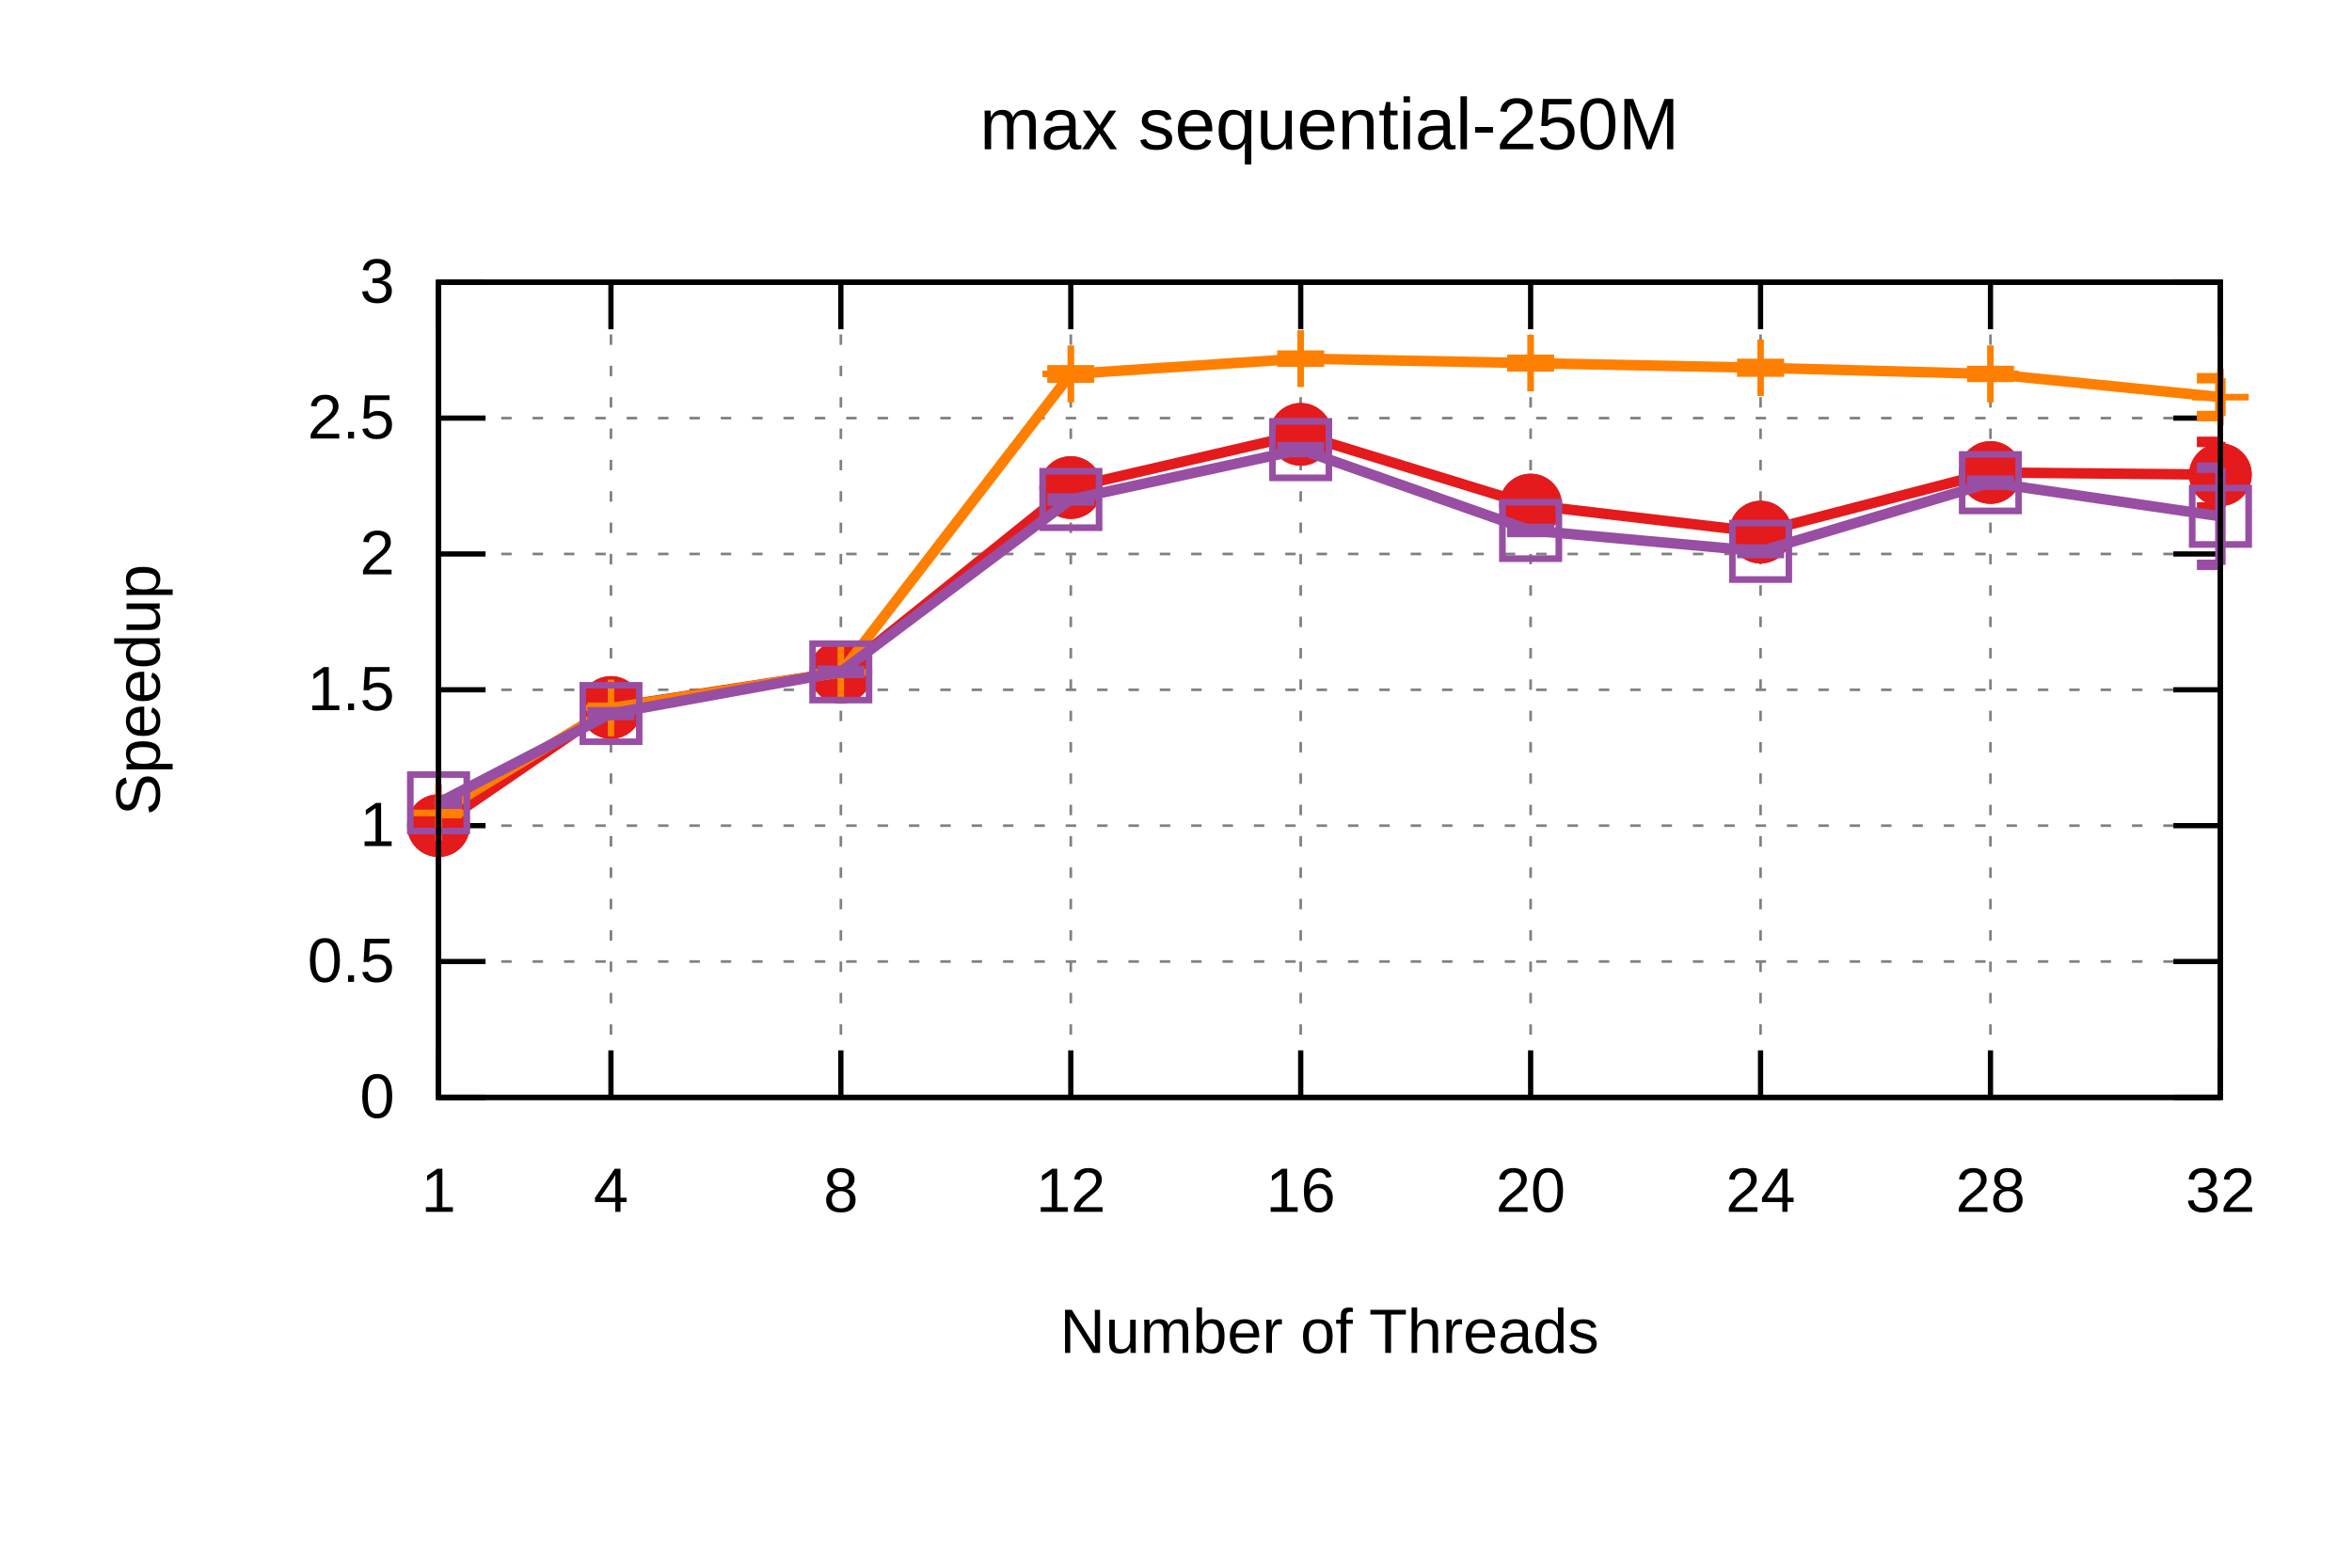
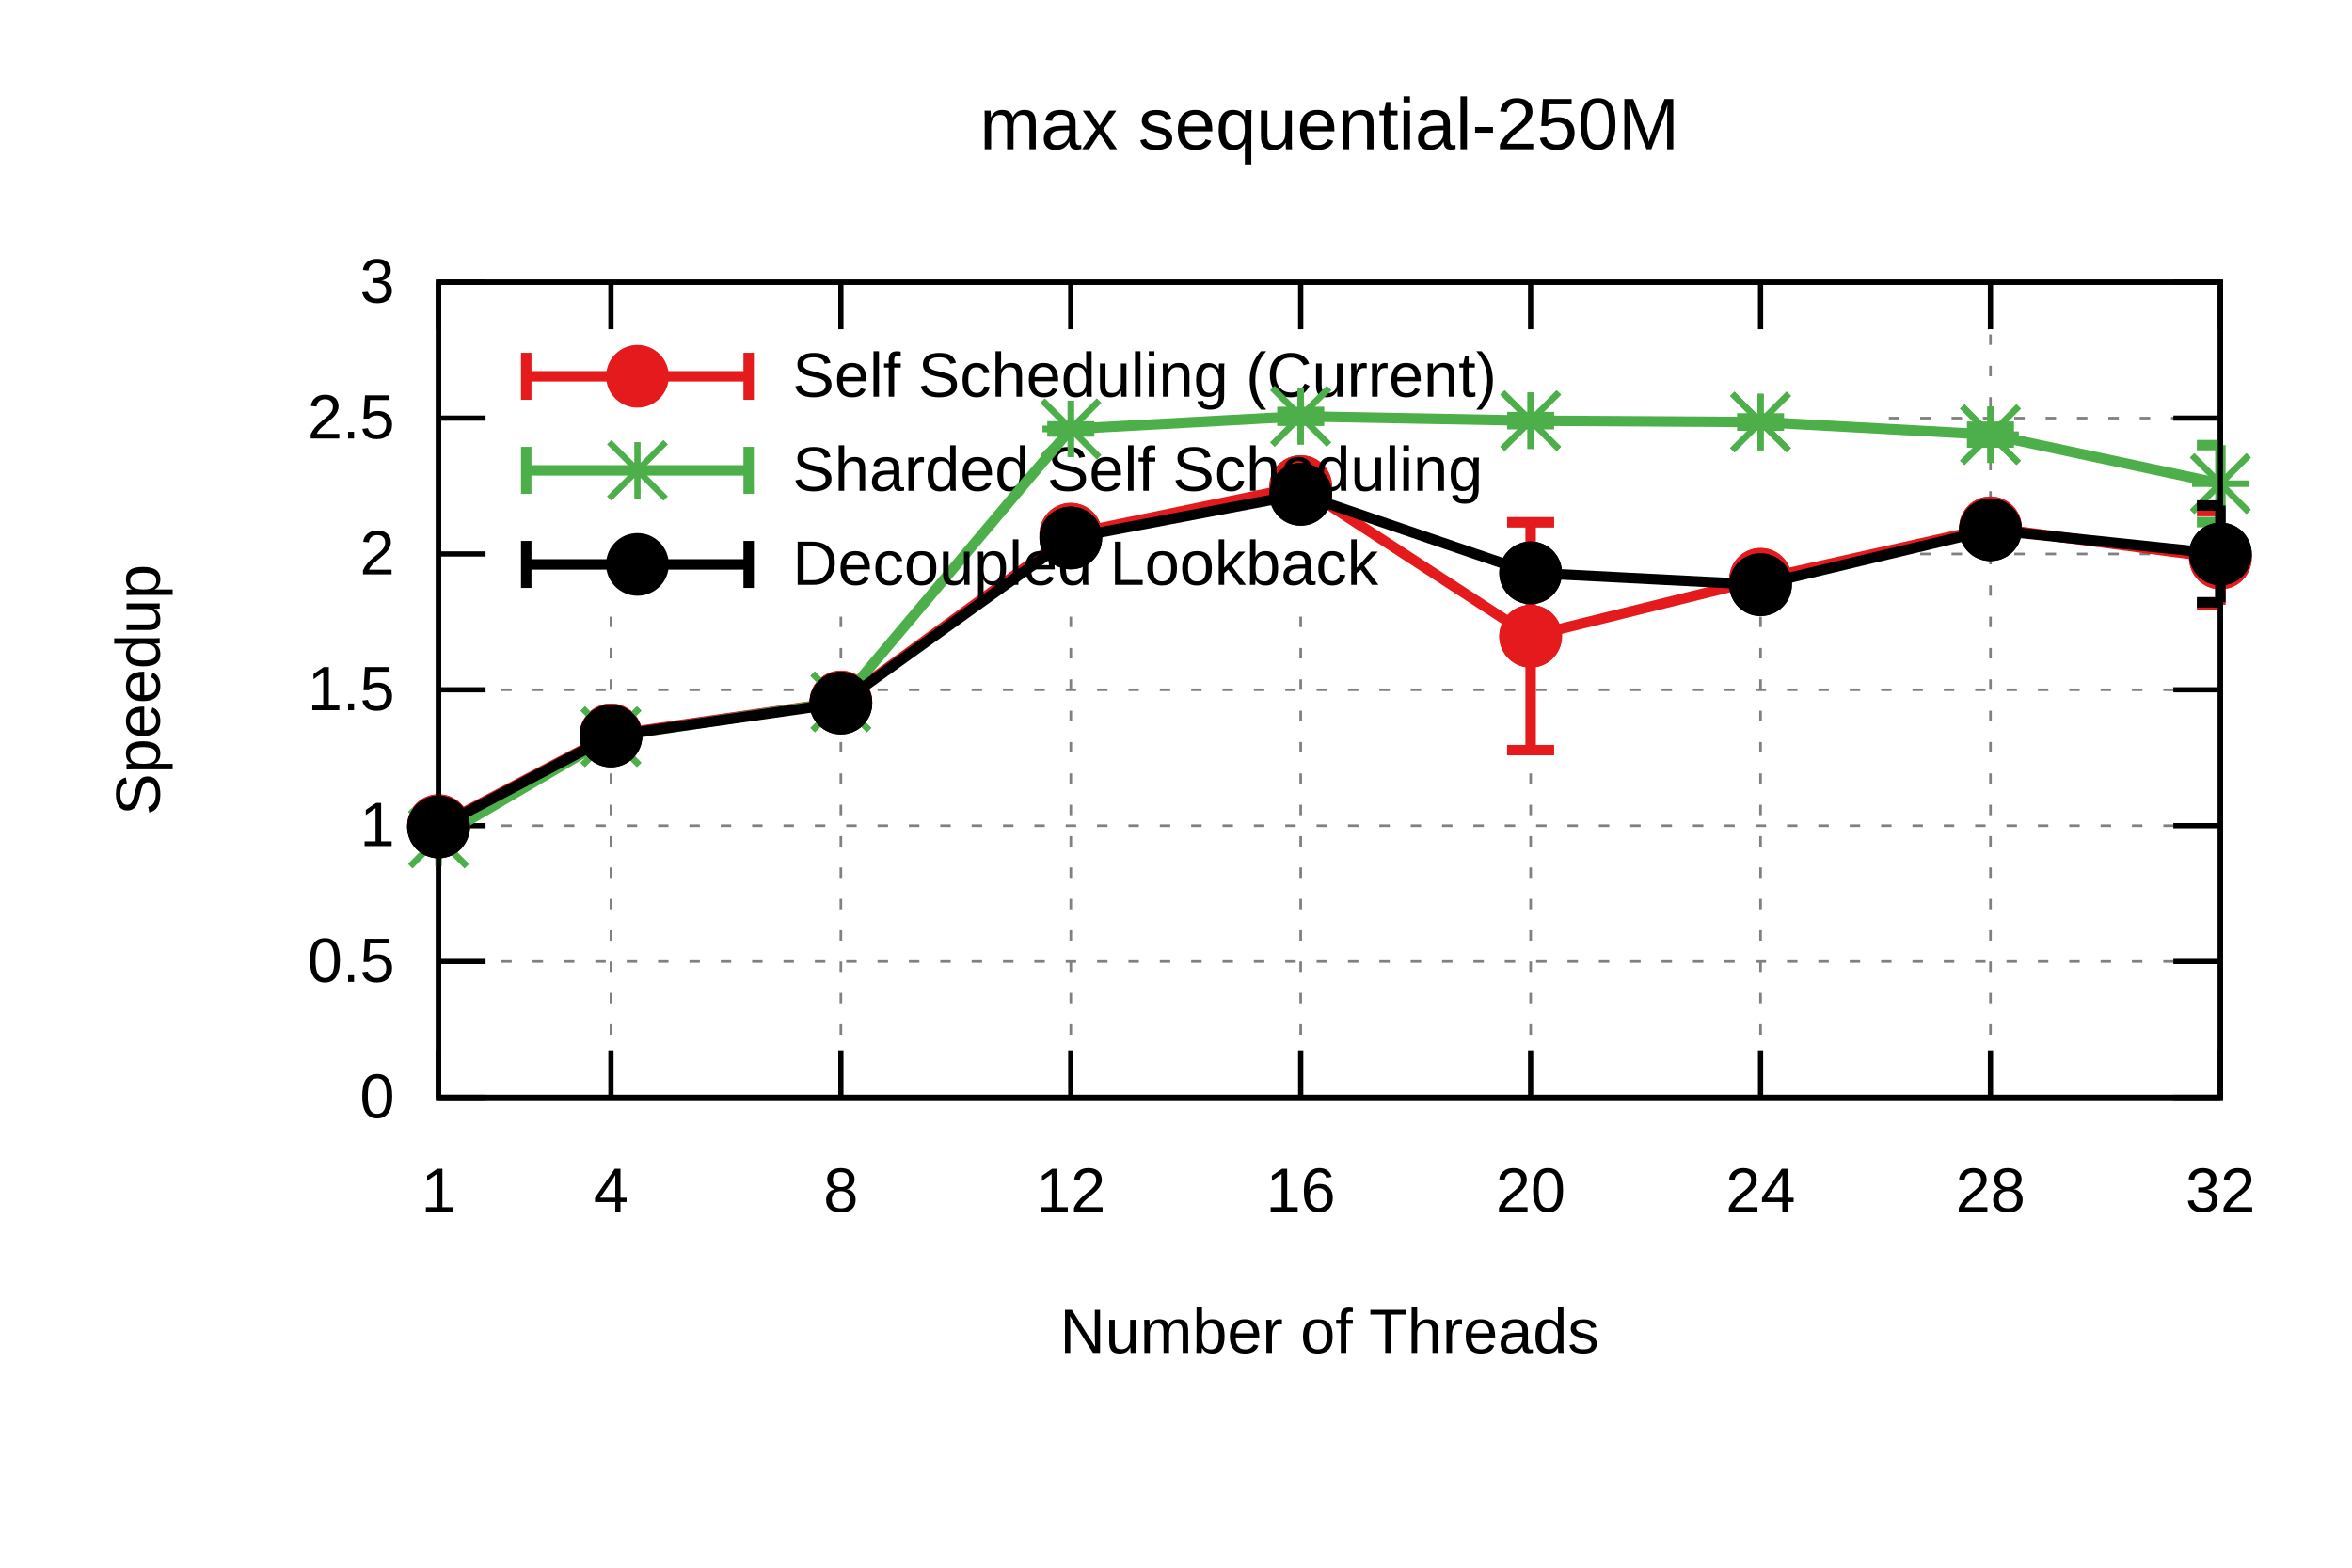
<svg xmlns="http://www.w3.org/2000/svg" xmlns:xlink="http://www.w3.org/1999/xlink" width="450" height="300" viewBox="0 0 450 300">
  <g id="gnuplot_canvas">
    <rect x="0" y="0" width="450" height="300" fill="none" />
    <defs>
      <circle id="gpDot" r="0.5" stroke-width="0.5" stroke="currentColor" />
      <path id="gpPt0" stroke-width="0.222" stroke="currentColor" d="M-1,0 h2 M0,-1 v2" />
      <path id="gpPt1" stroke-width="0.222" stroke="currentColor" d="M-1,-1 L1,1 M1,-1 L-1,1" />
      <path id="gpPt2" stroke-width="0.222" stroke="currentColor" d="M-1,0 L1,0 M0,-1 L0,1 M-1,-1 L1,1 M-1,1 L1,-1" />
      <rect id="gpPt3" stroke-width="0.222" stroke="currentColor" x="-1" y="-1" width="2" height="2" />
      <rect id="gpPt4" stroke-width="0.222" stroke="currentColor" fill="currentColor" x="-1" y="-1" width="2" height="2" />
      <circle id="gpPt5" stroke-width="0.222" stroke="currentColor" cx="0" cy="0" r="1" />
      <use xlink:href="#gpPt5" id="gpPt6" fill="currentColor" stroke="none" />
      <path id="gpPt7" stroke-width="0.222" stroke="currentColor" d="M0,-1.33 L-1.33,0.67 L1.33,0.67 z" />
      <use xlink:href="#gpPt7" id="gpPt8" fill="currentColor" stroke="none" />
      <use xlink:href="#gpPt7" id="gpPt9" stroke="currentColor" transform="rotate(180)" />
      <use xlink:href="#gpPt9" id="gpPt10" fill="currentColor" stroke="none" />
      <use xlink:href="#gpPt3" id="gpPt11" stroke="currentColor" transform="rotate(45)" />
      <use xlink:href="#gpPt11" id="gpPt12" fill="currentColor" stroke="none" />
      <path id="gpPt13" stroke-width="0.222" stroke="currentColor" d="M0,1.330 L1.265,0.411 L0.782,-1.067 L-0.782,-1.076 L-1.265,0.411 z" />
      <use xlink:href="#gpPt13" id="gpPt14" fill="currentColor" stroke="none" />
      <filter id="textbox" filterUnits="objectBoundingBox" x="0" y="0" height="1" width="1">
        <feFlood flood-color="white" flood-opacity="1" result="bgnd" />
        <feComposite in="SourceGraphic" in2="bgnd" operator="atop" />
      </filter>
      <filter id="greybox" filterUnits="objectBoundingBox" x="0" y="0" height="1" width="1">
        <feFlood flood-color="lightgrey" flood-opacity="1" result="grey" />
        <feComposite in="SourceGraphic" in2="grey" operator="atop" />
      </filter>
    </defs>
    <g fill="none" color="white" stroke="currentColor" stroke-width="1.00" stroke-linecap="butt" stroke-linejoin="miter">
</g>
    <g fill="none" color="black" stroke="currentColor" stroke-width="1.00" stroke-linecap="butt" stroke-linejoin="miter">
</g>
    <g fill="none" color="black" stroke="black" stroke-width="0.50" stroke-linecap="butt" stroke-linejoin="miter">
</g>
    <g fill="none" color="gray" stroke="currentColor" stroke-width="0.50" stroke-linecap="butt" stroke-linejoin="miter">
      <path stroke="gray" stroke-dasharray="2,4" class="gridline" d="M83.90,210.00 L424.82,210.00  " />
    </g>
    <g fill="none" color="gray" stroke="gray" stroke-width="1.00" stroke-linecap="butt" stroke-linejoin="miter">
</g>
    <g fill="none" color="black" stroke="currentColor" stroke-width="1.00" stroke-linecap="butt" stroke-linejoin="miter">
      <path stroke="black" d="M83.90,210.00 L92.90,210.00 M424.82,210.00 L415.82,210.00  " />
      <g transform="translate(75.51,213.90)" stroke="none" fill="black" font-family="Arial" font-size="12.00" text-anchor="end">
        <text>
          <tspan font-family="Arial"> 0</tspan>
        </text>
      </g>
    </g>
    <g fill="none" color="black" stroke="currentColor" stroke-width="1.00" stroke-linecap="butt" stroke-linejoin="miter">
</g>
    <g fill="none" color="black" stroke="black" stroke-width="0.50" stroke-linecap="butt" stroke-linejoin="miter">
</g>
    <g fill="none" color="gray" stroke="currentColor" stroke-width="0.50" stroke-linecap="butt" stroke-linejoin="miter">
      <path stroke="gray" stroke-dasharray="2,4" class="gridline" d="M83.90,184.00 L424.82,184.00  " />
    </g>
    <g fill="none" color="gray" stroke="gray" stroke-width="1.00" stroke-linecap="butt" stroke-linejoin="miter">
</g>
    <g fill="none" color="black" stroke="currentColor" stroke-width="1.00" stroke-linecap="butt" stroke-linejoin="miter">
      <path stroke="black" d="M83.90,184.00 L92.90,184.00 M424.82,184.00 L415.82,184.00  " />
      <g transform="translate(75.51,187.90)" stroke="none" fill="black" font-family="Arial" font-size="12.00" text-anchor="end">
        <text>
          <tspan font-family="Arial"> 0.5</tspan>
        </text>
      </g>
    </g>
    <g fill="none" color="black" stroke="currentColor" stroke-width="1.00" stroke-linecap="butt" stroke-linejoin="miter">
</g>
    <g fill="none" color="black" stroke="black" stroke-width="0.50" stroke-linecap="butt" stroke-linejoin="miter">
</g>
    <g fill="none" color="gray" stroke="currentColor" stroke-width="0.50" stroke-linecap="butt" stroke-linejoin="miter">
      <path stroke="gray" stroke-dasharray="2,4" class="gridline" d="M83.90,158.00 L424.82,158.00  " />
    </g>
    <g fill="none" color="gray" stroke="gray" stroke-width="1.00" stroke-linecap="butt" stroke-linejoin="miter">
</g>
    <g fill="none" color="black" stroke="currentColor" stroke-width="1.00" stroke-linecap="butt" stroke-linejoin="miter">
      <path stroke="black" d="M83.90,158.00 L92.90,158.00 M424.82,158.00 L415.82,158.00  " />
      <g transform="translate(75.51,161.90)" stroke="none" fill="black" font-family="Arial" font-size="12.00" text-anchor="end">
        <text>
          <tspan font-family="Arial"> 1</tspan>
        </text>
      </g>
    </g>
    <g fill="none" color="black" stroke="currentColor" stroke-width="1.00" stroke-linecap="butt" stroke-linejoin="miter">
</g>
    <g fill="none" color="black" stroke="black" stroke-width="0.50" stroke-linecap="butt" stroke-linejoin="miter">
</g>
    <g fill="none" color="gray" stroke="currentColor" stroke-width="0.50" stroke-linecap="butt" stroke-linejoin="miter">
      <path stroke="gray" stroke-dasharray="2,4" class="gridline" d="M83.90,132.00 L424.82,132.00  " />
    </g>
    <g fill="none" color="gray" stroke="gray" stroke-width="1.00" stroke-linecap="butt" stroke-linejoin="miter">
</g>
    <g fill="none" color="black" stroke="currentColor" stroke-width="1.00" stroke-linecap="butt" stroke-linejoin="miter">
      <path stroke="black" d="M83.90,132.00 L92.90,132.00 M424.82,132.00 L415.82,132.00  " />
      <g transform="translate(75.51,135.90)" stroke="none" fill="black" font-family="Arial" font-size="12.00" text-anchor="end">
        <text>
          <tspan font-family="Arial"> 1.5</tspan>
        </text>
      </g>
    </g>
    <g fill="none" color="black" stroke="currentColor" stroke-width="1.00" stroke-linecap="butt" stroke-linejoin="miter">
</g>
    <g fill="none" color="black" stroke="black" stroke-width="0.50" stroke-linecap="butt" stroke-linejoin="miter">
</g>
    <g fill="none" color="gray" stroke="currentColor" stroke-width="0.50" stroke-linecap="butt" stroke-linejoin="miter">
-       <path stroke="gray" stroke-dasharray="2,4" class="gridline" d="M83.90,106.01 L424.82,106.01  " />
+       <path stroke="gray" stroke-dasharray="2,4" class="gridline" d="M83.90,106.01 L92.29,106.01 M361.38,106.01 L424.82,106.01  " />
    </g>
    <g fill="none" color="gray" stroke="gray" stroke-width="1.00" stroke-linecap="butt" stroke-linejoin="miter">
</g>
    <g fill="none" color="black" stroke="currentColor" stroke-width="1.00" stroke-linecap="butt" stroke-linejoin="miter">
      <path stroke="black" d="M83.90,106.01 L92.90,106.01 M424.82,106.01 L415.82,106.01  " />
      <g transform="translate(75.51,109.91)" stroke="none" fill="black" font-family="Arial" font-size="12.00" text-anchor="end">
        <text>
          <tspan font-family="Arial"> 2</tspan>
        </text>
      </g>
    </g>
    <g fill="none" color="black" stroke="currentColor" stroke-width="1.00" stroke-linecap="butt" stroke-linejoin="miter">
</g>
    <g fill="none" color="black" stroke="black" stroke-width="0.50" stroke-linecap="butt" stroke-linejoin="miter">
</g>
    <g fill="none" color="gray" stroke="currentColor" stroke-width="0.50" stroke-linecap="butt" stroke-linejoin="miter">
-       <path stroke="gray" stroke-dasharray="2,4" class="gridline" d="M83.90,80.01 L424.82,80.01  " />
+       <path stroke="gray" stroke-dasharray="2,4" class="gridline" d="M83.90,80.01 L92.29,80.01 M361.38,80.01 L424.82,80.01  " />
    </g>
    <g fill="none" color="gray" stroke="gray" stroke-width="1.00" stroke-linecap="butt" stroke-linejoin="miter">
</g>
    <g fill="none" color="black" stroke="currentColor" stroke-width="1.00" stroke-linecap="butt" stroke-linejoin="miter">
      <path stroke="black" d="M83.90,80.01 L92.90,80.01 M424.82,80.01 L415.82,80.01  " />
      <g transform="translate(75.51,83.91)" stroke="none" fill="black" font-family="Arial" font-size="12.00" text-anchor="end">
        <text>
          <tspan font-family="Arial"> 2.5</tspan>
        </text>
      </g>
    </g>
    <g fill="none" color="black" stroke="currentColor" stroke-width="1.00" stroke-linecap="butt" stroke-linejoin="miter">
</g>
    <g fill="none" color="black" stroke="black" stroke-width="0.50" stroke-linecap="butt" stroke-linejoin="miter">
</g>
    <g fill="none" color="gray" stroke="currentColor" stroke-width="0.50" stroke-linecap="butt" stroke-linejoin="miter">
      <path stroke="gray" stroke-dasharray="2,4" class="gridline" d="M83.90,54.01 L424.82,54.01  " />
    </g>
    <g fill="none" color="gray" stroke="gray" stroke-width="1.00" stroke-linecap="butt" stroke-linejoin="miter">
</g>
    <g fill="none" color="black" stroke="currentColor" stroke-width="1.00" stroke-linecap="butt" stroke-linejoin="miter">
      <path stroke="black" d="M83.90,54.01 L92.90,54.01 M424.82,54.01 L415.82,54.01  " />
      <g transform="translate(75.51,57.91)" stroke="none" fill="black" font-family="Arial" font-size="12.00" text-anchor="end">
        <text>
          <tspan font-family="Arial"> 3</tspan>
        </text>
      </g>
    </g>
    <g fill="none" color="black" stroke="currentColor" stroke-width="1.00" stroke-linecap="butt" stroke-linejoin="miter">
</g>
    <g fill="none" color="black" stroke="black" stroke-width="0.50" stroke-linecap="butt" stroke-linejoin="miter">
</g>
    <g fill="none" color="gray" stroke="currentColor" stroke-width="0.50" stroke-linecap="butt" stroke-linejoin="miter">
      <path stroke="gray" stroke-dasharray="2,4" class="gridline" d="M83.90,210.00 L83.90,54.01  " />
    </g>
    <g fill="none" color="gray" stroke="gray" stroke-width="1.00" stroke-linecap="butt" stroke-linejoin="miter">
</g>
    <g fill="none" color="black" stroke="currentColor" stroke-width="1.00" stroke-linecap="butt" stroke-linejoin="miter">
      <path stroke="black" d="M83.90,210.00 L83.90,201.00 M83.90,54.01 L83.90,63.01  " />
      <g transform="translate(83.90,231.90)" stroke="none" fill="black" font-family="Arial" font-size="12.00" text-anchor="middle">
        <text>
          <tspan font-family="Arial"> 1</tspan>
        </text>
      </g>
    </g>
    <g fill="none" color="black" stroke="currentColor" stroke-width="1.00" stroke-linecap="butt" stroke-linejoin="miter">
</g>
    <g fill="none" color="black" stroke="black" stroke-width="0.50" stroke-linecap="butt" stroke-linejoin="miter">
</g>
    <g fill="none" color="gray" stroke="currentColor" stroke-width="0.50" stroke-linecap="butt" stroke-linejoin="miter">
-       <path stroke="gray" stroke-dasharray="2,4" class="gridline" d="M116.89,210.00 L116.89,54.01  " />
+       <path stroke="gray" stroke-dasharray="2,4" class="gridline" d="M116.89,210.00 L116.89,117.01 M116.89,63.01 L116.89,54.01  " />
    </g>
    <g fill="none" color="gray" stroke="gray" stroke-width="1.00" stroke-linecap="butt" stroke-linejoin="miter">
</g>
    <g fill="none" color="black" stroke="currentColor" stroke-width="1.00" stroke-linecap="butt" stroke-linejoin="miter">
      <path stroke="black" d="M116.89,210.00 L116.89,201.00 M116.89,54.01 L116.89,63.01  " />
      <g transform="translate(116.89,231.90)" stroke="none" fill="black" font-family="Arial" font-size="12.00" text-anchor="middle">
        <text>
          <tspan font-family="Arial"> 4</tspan>
        </text>
      </g>
    </g>
    <g fill="none" color="black" stroke="currentColor" stroke-width="1.00" stroke-linecap="butt" stroke-linejoin="miter">
</g>
    <g fill="none" color="black" stroke="black" stroke-width="0.50" stroke-linecap="butt" stroke-linejoin="miter">
</g>
    <g fill="none" color="gray" stroke="currentColor" stroke-width="0.50" stroke-linecap="butt" stroke-linejoin="miter">
-       <path stroke="gray" stroke-dasharray="2,4" class="gridline" d="M160.88,210.00 L160.88,54.01  " />
+       <path stroke="gray" stroke-dasharray="2,4" class="gridline" d="M160.88,210.00 L160.88,117.01 M160.88,63.01 L160.88,54.01  " />
    </g>
    <g fill="none" color="gray" stroke="gray" stroke-width="1.00" stroke-linecap="butt" stroke-linejoin="miter">
</g>
    <g fill="none" color="black" stroke="currentColor" stroke-width="1.00" stroke-linecap="butt" stroke-linejoin="miter">
      <path stroke="black" d="M160.88,210.00 L160.88,201.00 M160.88,54.01 L160.88,63.01  " />
      <g transform="translate(160.88,231.90)" stroke="none" fill="black" font-family="Arial" font-size="12.00" text-anchor="middle">
        <text>
          <tspan font-family="Arial"> 8</tspan>
        </text>
      </g>
    </g>
    <g fill="none" color="black" stroke="currentColor" stroke-width="1.00" stroke-linecap="butt" stroke-linejoin="miter">
</g>
    <g fill="none" color="black" stroke="black" stroke-width="0.50" stroke-linecap="butt" stroke-linejoin="miter">
</g>
    <g fill="none" color="gray" stroke="currentColor" stroke-width="0.50" stroke-linecap="butt" stroke-linejoin="miter">
-       <path stroke="gray" stroke-dasharray="2,4" class="gridline" d="M204.87,210.00 L204.87,54.01  " />
+       <path stroke="gray" stroke-dasharray="2,4" class="gridline" d="M204.87,210.00 L204.87,117.01 M204.87,63.01 L204.87,54.01  " />
    </g>
    <g fill="none" color="gray" stroke="gray" stroke-width="1.00" stroke-linecap="butt" stroke-linejoin="miter">
</g>
    <g fill="none" color="black" stroke="currentColor" stroke-width="1.00" stroke-linecap="butt" stroke-linejoin="miter">
      <path stroke="black" d="M204.87,210.00 L204.87,201.00 M204.87,54.01 L204.87,63.01  " />
      <g transform="translate(204.87,231.90)" stroke="none" fill="black" font-family="Arial" font-size="12.00" text-anchor="middle">
        <text>
          <tspan font-family="Arial"> 12</tspan>
        </text>
      </g>
    </g>
    <g fill="none" color="black" stroke="currentColor" stroke-width="1.00" stroke-linecap="butt" stroke-linejoin="miter">
</g>
    <g fill="none" color="black" stroke="black" stroke-width="0.50" stroke-linecap="butt" stroke-linejoin="miter">
</g>
    <g fill="none" color="gray" stroke="currentColor" stroke-width="0.50" stroke-linecap="butt" stroke-linejoin="miter">
-       <path stroke="gray" stroke-dasharray="2,4" class="gridline" d="M248.86,210.00 L248.86,54.01  " />
+       <path stroke="gray" stroke-dasharray="2,4" class="gridline" d="M248.86,210.00 L248.86,117.01 M248.86,63.01 L248.86,54.01  " />
    </g>
    <g fill="none" color="gray" stroke="gray" stroke-width="1.00" stroke-linecap="butt" stroke-linejoin="miter">
</g>
    <g fill="none" color="black" stroke="currentColor" stroke-width="1.00" stroke-linecap="butt" stroke-linejoin="miter">
      <path stroke="black" d="M248.86,210.00 L248.86,201.00 M248.86,54.01 L248.86,63.01  " />
      <g transform="translate(248.86,231.90)" stroke="none" fill="black" font-family="Arial" font-size="12.00" text-anchor="middle">
        <text>
          <tspan font-family="Arial"> 16</tspan>
        </text>
      </g>
    </g>
    <g fill="none" color="black" stroke="currentColor" stroke-width="1.00" stroke-linecap="butt" stroke-linejoin="miter">
</g>
    <g fill="none" color="black" stroke="black" stroke-width="0.50" stroke-linecap="butt" stroke-linejoin="miter">
</g>
    <g fill="none" color="gray" stroke="currentColor" stroke-width="0.50" stroke-linecap="butt" stroke-linejoin="miter">
-       <path stroke="gray" stroke-dasharray="2,4" class="gridline" d="M292.85,210.00 L292.85,54.01  " />
+       <path stroke="gray" stroke-dasharray="2,4" class="gridline" d="M292.85,210.00 L292.85,117.01 M292.85,63.01 L292.85,54.01  " />
    </g>
    <g fill="none" color="gray" stroke="gray" stroke-width="1.00" stroke-linecap="butt" stroke-linejoin="miter">
</g>
    <g fill="none" color="black" stroke="currentColor" stroke-width="1.00" stroke-linecap="butt" stroke-linejoin="miter">
      <path stroke="black" d="M292.85,210.00 L292.85,201.00 M292.85,54.01 L292.85,63.01  " />
      <g transform="translate(292.85,231.90)" stroke="none" fill="black" font-family="Arial" font-size="12.00" text-anchor="middle">
        <text>
          <tspan font-family="Arial"> 20</tspan>
        </text>
      </g>
    </g>
    <g fill="none" color="black" stroke="currentColor" stroke-width="1.00" stroke-linecap="butt" stroke-linejoin="miter">
</g>
    <g fill="none" color="black" stroke="black" stroke-width="0.50" stroke-linecap="butt" stroke-linejoin="miter">
</g>
    <g fill="none" color="gray" stroke="currentColor" stroke-width="0.50" stroke-linecap="butt" stroke-linejoin="miter">
-       <path stroke="gray" stroke-dasharray="2,4" class="gridline" d="M336.84,210.00 L336.84,54.01  " />
+       <path stroke="gray" stroke-dasharray="2,4" class="gridline" d="M336.84,210.00 L336.84,117.01 M336.84,63.01 L336.84,54.01  " />
    </g>
    <g fill="none" color="gray" stroke="gray" stroke-width="1.00" stroke-linecap="butt" stroke-linejoin="miter">
</g>
    <g fill="none" color="black" stroke="currentColor" stroke-width="1.00" stroke-linecap="butt" stroke-linejoin="miter">
      <path stroke="black" d="M336.84,210.00 L336.84,201.00 M336.84,54.01 L336.84,63.01  " />
      <g transform="translate(336.84,231.90)" stroke="none" fill="black" font-family="Arial" font-size="12.00" text-anchor="middle">
        <text>
          <tspan font-family="Arial"> 24</tspan>
        </text>
      </g>
    </g>
    <g fill="none" color="black" stroke="currentColor" stroke-width="1.00" stroke-linecap="butt" stroke-linejoin="miter">
</g>
    <g fill="none" color="black" stroke="black" stroke-width="0.50" stroke-linecap="butt" stroke-linejoin="miter">
</g>
    <g fill="none" color="gray" stroke="currentColor" stroke-width="0.50" stroke-linecap="butt" stroke-linejoin="miter">
      <path stroke="gray" stroke-dasharray="2,4" class="gridline" d="M380.83,210.00 L380.83,54.01  " />
    </g>
    <g fill="none" color="gray" stroke="gray" stroke-width="1.00" stroke-linecap="butt" stroke-linejoin="miter">
</g>
    <g fill="none" color="black" stroke="currentColor" stroke-width="1.00" stroke-linecap="butt" stroke-linejoin="miter">
      <path stroke="black" d="M380.83,210.00 L380.83,201.00 M380.83,54.01 L380.83,63.01  " />
      <g transform="translate(380.83,231.90)" stroke="none" fill="black" font-family="Arial" font-size="12.00" text-anchor="middle">
        <text>
          <tspan font-family="Arial"> 28</tspan>
        </text>
      </g>
    </g>
    <g fill="none" color="black" stroke="currentColor" stroke-width="1.00" stroke-linecap="butt" stroke-linejoin="miter">
</g>
    <g fill="none" color="black" stroke="black" stroke-width="0.50" stroke-linecap="butt" stroke-linejoin="miter">
</g>
    <g fill="none" color="gray" stroke="currentColor" stroke-width="0.50" stroke-linecap="butt" stroke-linejoin="miter">
      <path stroke="gray" stroke-dasharray="2,4" class="gridline" d="M424.82,210.00 L424.82,54.01  " />
    </g>
    <g fill="none" color="gray" stroke="gray" stroke-width="1.00" stroke-linecap="butt" stroke-linejoin="miter">
</g>
    <g fill="none" color="black" stroke="currentColor" stroke-width="1.00" stroke-linecap="butt" stroke-linejoin="miter">
      <path stroke="black" d="M424.82,210.00 L424.82,201.00 M424.82,54.01 L424.82,63.01  " />
      <g transform="translate(424.82,231.90)" stroke="none" fill="black" font-family="Arial" font-size="12.00" text-anchor="middle">
        <text>
          <tspan font-family="Arial"> 32</tspan>
        </text>
      </g>
    </g>
    <g fill="none" color="black" stroke="currentColor" stroke-width="1.00" stroke-linecap="butt" stroke-linejoin="miter">
</g>
    <g fill="none" color="black" stroke="currentColor" stroke-width="1.00" stroke-linecap="butt" stroke-linejoin="miter">
      <path stroke="black" d="M83.90,54.01 L83.90,210.00 L424.82,210.00 L424.82,54.01 L83.90,54.01 Z  " />
    </g>
    <g fill="none" color="black" stroke="currentColor" stroke-width="1.00" stroke-linecap="butt" stroke-linejoin="miter">
      <g transform="translate(30.55,132.01) rotate(270)" stroke="none" fill="black" font-family="Arial" font-size="12.00" text-anchor="middle">
        <text>
          <tspan font-family="Arial">Speedup</tspan>
        </text>
      </g>
    </g>
    <g fill="none" color="black" stroke="currentColor" stroke-width="1.00" stroke-linecap="butt" stroke-linejoin="miter">
      <g transform="translate(254.36,258.90)" stroke="none" fill="black" font-family="Arial" font-size="12.00" text-anchor="middle">
        <text>
          <tspan font-family="Arial">Number of Threads</tspan>
        </text>
      </g>
    </g>
    <g fill="none" color="black" stroke="currentColor" stroke-width="1.00" stroke-linecap="butt" stroke-linejoin="miter">
</g>
    <g id="gnuplot_plot_1">
      <g fill="none" color="white" stroke="currentColor" stroke-width="2.00" stroke-linecap="butt" stroke-linejoin="miter">
</g>
      <g fill="none" color="black" stroke="currentColor" stroke-width="2.00" stroke-linecap="butt" stroke-linejoin="miter">
-         <path stroke="rgb(228,  26,  28)" d="M83.90,160.53 L83.90,155.47 M83.90,160.53 L88.40,160.53 M83.90,155.47 L88.40,155.47 M116.89,135.99 L116.89,134.80   M112.39,135.99 L121.39,135.99 M112.39,134.80 L121.39,134.80 M160.88,128.76 L160.88,128.48 M156.38,128.76 L165.38,128.76   M156.38,128.48 L165.38,128.48 M204.87,93.54 L204.87,93.05 M200.37,93.54 L209.37,93.54 M200.37,93.05 L209.37,93.05   M248.86,84.45 L248.86,81.80 M244.36,84.45 L253.36,84.45 M244.36,81.80 L253.36,81.80 M292.85,97.06 L292.85,96.24   M288.35,97.06 L297.35,97.06 M288.35,96.24 L297.35,96.24 M336.84,102.34 L336.84,101.32 M332.34,102.34 L341.34,102.34   M332.34,101.32 L341.34,101.32 M380.83,90.81 L380.83,90.03 M376.33,90.81 L385.33,90.81 M376.33,90.03 L385.33,90.03   M424.82,97.11 L424.82,84.56 M420.32,97.11 L424.82,97.11 M420.32,84.56 L424.82,84.56  " />
+         <g transform="translate(151.63,75.91)" stroke="none" fill="black" font-family="Arial" font-size="12.00" text-anchor="start">
+           <text>
+             <tspan font-family="Arial">Self Scheduling (Current)</tspan>
+           </text>
+         </g>
+       </g>
+       <g fill="none" color="black" stroke="currentColor" stroke-width="2.00" stroke-linecap="butt" stroke-linejoin="miter">
+         <path stroke="rgb(228,  26,  28)" d="M100.68,72.01 L143.24,72.01 M100.68,67.51 L100.68,76.51 M143.24,67.51 L143.24,76.51 M83.90,158.18 L83.90,157.83   M83.90,158.18 L88.40,158.18 M83.90,157.83 L88.40,157.83 M116.89,140.71 L116.89,140.54 M112.39,140.71 L121.39,140.71   M112.39,140.54 L121.39,140.54 M160.88,134.50 L160.88,134.16 M156.38,134.50 L165.38,134.50 M156.38,134.16 L165.38,134.16   M204.87,103.08 L204.87,101.40 M200.37,103.08 L209.37,103.08 M200.37,101.40 L209.37,101.40 M248.86,94.33 L248.86,91.91   M244.36,94.33 L253.36,94.33 M244.36,91.91 L253.36,91.91 M292.85,143.55 L292.85,99.95 M288.35,143.55 L297.35,143.55   M288.35,99.95 L297.35,99.95 M336.84,111.29 L336.84,110.45 M332.34,111.29 L341.34,111.29 M332.34,110.45 L341.34,110.45   M380.83,101.79 L380.83,100.23 M376.33,101.79 L385.33,101.79 M376.33,100.23 L385.33,100.23 M424.82,115.74 L424.82,97.80   M420.32,115.74 L424.82,115.74 M420.32,97.80 L424.82,97.80  " />
      </g>
      <g fill="none" color="black" stroke="currentColor" stroke-width="2.00" stroke-linecap="butt" stroke-linejoin="miter">
        <use xlink:href="#gpPt6" transform="translate(83.90,158.00) scale(5.40)" color="rgb(228,  26,  28)" />
-         <use xlink:href="#gpPt6" transform="translate(116.89,135.39) scale(5.40)" color="rgb(228,  26,  28)" />
-         <use xlink:href="#gpPt6" transform="translate(160.88,128.62) scale(5.40)" color="rgb(228,  26,  28)" />
-         <use xlink:href="#gpPt6" transform="translate(204.87,93.30) scale(5.40)" color="rgb(228,  26,  28)" />
-         <use xlink:href="#gpPt6" transform="translate(248.86,83.12) scale(5.40)" color="rgb(228,  26,  28)" />
-         <use xlink:href="#gpPt6" transform="translate(292.85,96.65) scale(5.40)" color="rgb(228,  26,  28)" />
-         <use xlink:href="#gpPt6" transform="translate(336.84,101.83) scale(5.40)" color="rgb(228,  26,  28)" />
-         <use xlink:href="#gpPt6" transform="translate(380.83,90.42) scale(5.40)" color="rgb(228,  26,  28)" />
-         <use xlink:href="#gpPt6" transform="translate(424.82,90.84) scale(5.40)" color="rgb(228,  26,  28)" />
+         <use xlink:href="#gpPt6" transform="translate(116.89,140.63) scale(5.40)" color="rgb(228,  26,  28)" />
+         <use xlink:href="#gpPt6" transform="translate(160.88,134.33) scale(5.40)" color="rgb(228,  26,  28)" />
+         <use xlink:href="#gpPt6" transform="translate(204.87,102.24) scale(5.40)" color="rgb(228,  26,  28)" />
+         <use xlink:href="#gpPt6" transform="translate(248.86,93.12) scale(5.40)" color="rgb(228,  26,  28)" />
+         <use xlink:href="#gpPt6" transform="translate(292.85,121.75) scale(5.40)" color="rgb(228,  26,  28)" />
+         <use xlink:href="#gpPt6" transform="translate(336.84,110.87) scale(5.40)" color="rgb(228,  26,  28)" />
+         <use xlink:href="#gpPt6" transform="translate(380.83,101.01) scale(5.40)" color="rgb(228,  26,  28)" />
+         <use xlink:href="#gpPt6" transform="translate(424.82,106.77) scale(5.40)" color="rgb(228,  26,  28)" />
+         <use xlink:href="#gpPt6" transform="translate(121.96,72.01) scale(5.40)" color="rgb(228,  26,  28)" />
      </g>
    </g>
    <g id="gnuplot_plot_2">
      <g fill="none" color="black" stroke="currentColor" stroke-width="2.00" stroke-linecap="butt" stroke-linejoin="miter">
-         <path stroke="rgb(228,  26,  28)" d="M83.90,158.00 L116.89,135.39 L160.88,128.62 L204.87,93.30 L248.86,83.12 L292.85,96.65 L336.84,101.83 L380.83,90.42   L424.82,90.84  " />
+         <path stroke="rgb(228,  26,  28)" d="M83.90,158.00 L116.89,140.63 L160.88,134.33 L204.87,102.24 L248.86,93.12 L292.85,121.75 L336.84,110.87 L380.83,101.01   L424.82,106.77  " />
        <use xlink:href="#gpPt6" transform="translate(83.90,158.00) scale(5.40)" color="rgb(228,  26,  28)" />
-         <use xlink:href="#gpPt6" transform="translate(116.89,135.39) scale(5.40)" color="rgb(228,  26,  28)" />
-         <use xlink:href="#gpPt6" transform="translate(160.88,128.62) scale(5.40)" color="rgb(228,  26,  28)" />
-         <use xlink:href="#gpPt6" transform="translate(204.87,93.30) scale(5.40)" color="rgb(228,  26,  28)" />
-         <use xlink:href="#gpPt6" transform="translate(248.86,83.12) scale(5.40)" color="rgb(228,  26,  28)" />
-         <use xlink:href="#gpPt6" transform="translate(292.85,96.65) scale(5.40)" color="rgb(228,  26,  28)" />
-         <use xlink:href="#gpPt6" transform="translate(336.84,101.83) scale(5.40)" color="rgb(228,  26,  28)" />
-         <use xlink:href="#gpPt6" transform="translate(380.83,90.42) scale(5.40)" color="rgb(228,  26,  28)" />
-         <use xlink:href="#gpPt6" transform="translate(424.82,90.84) scale(5.40)" color="rgb(228,  26,  28)" />
+         <use xlink:href="#gpPt6" transform="translate(116.89,140.63) scale(5.40)" color="rgb(228,  26,  28)" />
+         <use xlink:href="#gpPt6" transform="translate(160.88,134.33) scale(5.40)" color="rgb(228,  26,  28)" />
+         <use xlink:href="#gpPt6" transform="translate(204.87,102.24) scale(5.40)" color="rgb(228,  26,  28)" />
+         <use xlink:href="#gpPt6" transform="translate(248.86,93.12) scale(5.40)" color="rgb(228,  26,  28)" />
+         <use xlink:href="#gpPt6" transform="translate(292.85,121.75) scale(5.40)" color="rgb(228,  26,  28)" />
+         <use xlink:href="#gpPt6" transform="translate(336.84,110.87) scale(5.40)" color="rgb(228,  26,  28)" />
+         <use xlink:href="#gpPt6" transform="translate(380.83,101.01) scale(5.40)" color="rgb(228,  26,  28)" />
+         <use xlink:href="#gpPt6" transform="translate(424.82,106.77) scale(5.40)" color="rgb(228,  26,  28)" />
      </g>
    </g>
    <g id="gnuplot_plot_3">
      <g fill="none" color="black" stroke="currentColor" stroke-width="2.00" stroke-linecap="butt" stroke-linejoin="miter">
-         <path stroke="rgb(255, 127,   0)" d="M83.90,155.61 L83.90,155.51 M83.90,155.61 L88.40,155.61 M83.90,155.51 L88.40,155.51 M116.89,135.56 L116.89,135.42   M112.39,135.56 L121.39,135.56 M112.39,135.42 L121.39,135.42 M160.88,128.71 L160.88,128.63 M156.38,128.71 L165.38,128.71   M156.38,128.63 L165.38,128.63 M204.87,72.26 L204.87,70.86 M200.37,72.26 L209.37,72.26 M200.37,70.86 L209.37,70.86   M248.86,69.20 L248.86,68.05 M244.36,69.20 L253.36,69.20 M244.36,68.05 L253.36,68.05 M292.85,70.12 L292.85,68.85   M288.35,70.12 L297.35,70.12 M288.35,68.85 L297.35,68.85 M336.84,71.11 L336.84,69.64 M332.34,71.11 L341.34,71.11   M332.34,69.64 L341.34,69.64 M380.83,72.12 L380.83,70.99 M376.33,72.12 L385.33,72.12 M376.33,70.99 L385.33,70.99   M424.82,79.61 L424.82,72.38 M420.32,79.61 L424.82,79.61 M420.32,72.38 L424.82,72.38  " />
-       </g>
-       <g fill="none" color="black" stroke="currentColor" stroke-width="2.00" stroke-linecap="butt" stroke-linejoin="miter">
-         <use xlink:href="#gpPt0" transform="translate(83.90,155.56) scale(5.40)" color="rgb(255, 127,   0)" />
-         <use xlink:href="#gpPt0" transform="translate(116.89,135.49) scale(5.40)" color="rgb(255, 127,   0)" />
-         <use xlink:href="#gpPt0" transform="translate(160.88,128.67) scale(5.40)" color="rgb(255, 127,   0)" />
-         <use xlink:href="#gpPt0" transform="translate(204.87,71.56) scale(5.40)" color="rgb(255, 127,   0)" />
-         <use xlink:href="#gpPt0" transform="translate(248.86,68.63) scale(5.40)" color="rgb(255, 127,   0)" />
-         <use xlink:href="#gpPt0" transform="translate(292.85,69.49) scale(5.40)" color="rgb(255, 127,   0)" />
-         <use xlink:href="#gpPt0" transform="translate(336.84,70.38) scale(5.40)" color="rgb(255, 127,   0)" />
-         <use xlink:href="#gpPt0" transform="translate(380.83,71.56) scale(5.40)" color="rgb(255, 127,   0)" />
-         <use xlink:href="#gpPt0" transform="translate(424.82,75.99) scale(5.40)" color="rgb(255, 127,   0)" />
+         <g transform="translate(151.63,93.91)" stroke="none" fill="black" font-family="Arial" font-size="12.00" text-anchor="start">
+           <text>
+             <tspan font-family="Arial">Sharded Self Scheduling</tspan>
+           </text>
+         </g>
+       </g>
+       <g fill="none" color="black" stroke="currentColor" stroke-width="2.00" stroke-linecap="butt" stroke-linejoin="miter">
+         <path stroke="rgb( 77, 175,  74)" d="M100.68,90.01 L143.24,90.01 M100.68,85.51 L100.68,94.51 M143.24,85.51 L143.24,94.51 M83.90,161.42 L83.90,159.29   M83.90,161.42 L88.40,161.42 M83.90,159.29 L88.40,159.29 M116.89,141.04 L116.89,140.93 M112.39,141.04 L121.39,141.04   M112.39,140.93 L121.39,140.93 M160.88,134.34 L160.88,134.29 M156.38,134.34 L165.38,134.34 M156.38,134.29 L165.38,134.29   M204.87,82.57 L204.87,81.60 M200.37,82.57 L209.37,82.57 M200.37,81.60 L209.37,81.60 M248.86,80.52 L248.86,78.83   M244.36,80.52 L253.36,80.52 M244.36,78.83 L253.36,78.83 M292.85,81.17 L292.85,79.82 M288.35,81.17 L297.35,81.17   M288.35,79.82 L297.35,79.82 M336.84,81.44 L336.84,80.07 M332.34,81.44 L341.34,81.44 M332.34,80.07 L341.34,80.07   M380.83,84.69 L380.83,81.66 M376.33,84.69 L385.33,84.69 M376.33,81.66 L385.33,81.66 M424.82,99.91 L424.82,85.18   M420.32,99.91 L424.82,99.91 M420.32,85.18 L424.82,85.18  " />
+       </g>
+       <g fill="none" color="black" stroke="currentColor" stroke-width="2.00" stroke-linecap="butt" stroke-linejoin="miter">
+         <use xlink:href="#gpPt2" transform="translate(83.90,160.35) scale(5.40)" color="rgb( 77, 175,  74)" />
+         <use xlink:href="#gpPt2" transform="translate(116.89,140.98) scale(5.40)" color="rgb( 77, 175,  74)" />
+         <use xlink:href="#gpPt2" transform="translate(160.88,134.32) scale(5.40)" color="rgb( 77, 175,  74)" />
+         <use xlink:href="#gpPt2" transform="translate(204.87,82.08) scale(5.40)" color="rgb( 77, 175,  74)" />
+         <use xlink:href="#gpPt2" transform="translate(248.86,79.67) scale(5.40)" color="rgb( 77, 175,  74)" />
+         <use xlink:href="#gpPt2" transform="translate(292.85,80.50) scale(5.40)" color="rgb( 77, 175,  74)" />
+         <use xlink:href="#gpPt2" transform="translate(336.84,80.76) scale(5.40)" color="rgb( 77, 175,  74)" />
+         <use xlink:href="#gpPt2" transform="translate(380.83,83.18) scale(5.40)" color="rgb( 77, 175,  74)" />
+         <use xlink:href="#gpPt2" transform="translate(424.82,92.55) scale(5.40)" color="rgb( 77, 175,  74)" />
+         <use xlink:href="#gpPt2" transform="translate(121.96,90.01) scale(5.40)" color="rgb( 77, 175,  74)" />
      </g>
    </g>
    <g id="gnuplot_plot_4">
      <g fill="none" color="black" stroke="currentColor" stroke-width="2.00" stroke-linecap="butt" stroke-linejoin="miter">
-         <path stroke="rgb(255, 127,   0)" d="M83.90,155.56 L116.89,135.49 L160.88,128.67 L204.87,71.56 L248.86,68.63 L292.85,69.49 L336.84,70.38 L380.83,71.56   L424.82,75.99  " />
-         <use xlink:href="#gpPt0" transform="translate(83.90,155.56) scale(5.40)" color="rgb(255, 127,   0)" />
-         <use xlink:href="#gpPt0" transform="translate(116.89,135.49) scale(5.40)" color="rgb(255, 127,   0)" />
-         <use xlink:href="#gpPt0" transform="translate(160.88,128.67) scale(5.40)" color="rgb(255, 127,   0)" />
-         <use xlink:href="#gpPt0" transform="translate(204.87,71.56) scale(5.40)" color="rgb(255, 127,   0)" />
-         <use xlink:href="#gpPt0" transform="translate(248.86,68.63) scale(5.40)" color="rgb(255, 127,   0)" />
-         <use xlink:href="#gpPt0" transform="translate(292.85,69.49) scale(5.40)" color="rgb(255, 127,   0)" />
-         <use xlink:href="#gpPt0" transform="translate(336.84,70.38) scale(5.40)" color="rgb(255, 127,   0)" />
-         <use xlink:href="#gpPt0" transform="translate(380.83,71.56) scale(5.40)" color="rgb(255, 127,   0)" />
-         <use xlink:href="#gpPt0" transform="translate(424.82,75.99) scale(5.40)" color="rgb(255, 127,   0)" />
+         <path stroke="rgb( 77, 175,  74)" d="M83.90,160.35 L116.89,140.98 L160.88,134.32 L204.87,82.08 L248.86,79.67 L292.85,80.50 L336.84,80.76 L380.83,83.18   L424.82,92.55  " />
+         <use xlink:href="#gpPt2" transform="translate(83.90,160.35) scale(5.40)" color="rgb( 77, 175,  74)" />
+         <use xlink:href="#gpPt2" transform="translate(116.89,140.98) scale(5.40)" color="rgb( 77, 175,  74)" />
+         <use xlink:href="#gpPt2" transform="translate(160.88,134.32) scale(5.40)" color="rgb( 77, 175,  74)" />
+         <use xlink:href="#gpPt2" transform="translate(204.87,82.08) scale(5.40)" color="rgb( 77, 175,  74)" />
+         <use xlink:href="#gpPt2" transform="translate(248.86,79.67) scale(5.40)" color="rgb( 77, 175,  74)" />
+         <use xlink:href="#gpPt2" transform="translate(292.85,80.50) scale(5.40)" color="rgb( 77, 175,  74)" />
+         <use xlink:href="#gpPt2" transform="translate(336.84,80.76) scale(5.40)" color="rgb( 77, 175,  74)" />
+         <use xlink:href="#gpPt2" transform="translate(380.83,83.18) scale(5.40)" color="rgb( 77, 175,  74)" />
+         <use xlink:href="#gpPt2" transform="translate(424.82,92.55) scale(5.40)" color="rgb( 77, 175,  74)" />
      </g>
    </g>
    <g id="gnuplot_plot_5">
      <g fill="none" color="black" stroke="currentColor" stroke-width="2.00" stroke-linecap="butt" stroke-linejoin="miter">
-         <path stroke="rgb(152,  78, 163)" d="M83.90,153.80 L83.90,153.47 M83.90,153.80 L88.40,153.80 M83.90,153.47 L88.40,153.47 M116.89,136.82 L116.89,136.29   M112.39,136.82 L121.39,136.82 M112.39,136.29 L121.39,136.29 M160.88,128.77 L160.88,128.35 M156.38,128.77 L165.38,128.77   M156.38,128.35 L165.38,128.35 M204.87,95.78 L204.87,95.39 M200.37,95.78 L209.37,95.78 M200.37,95.39 L209.37,95.39   M248.86,86.52 L248.86,85.56 M244.36,86.52 L253.36,86.52 M244.36,85.56 L253.36,85.56 M292.85,101.81 L292.85,101.20   M288.35,101.81 L297.35,101.81 M288.35,101.20 L297.35,101.20 M336.84,105.83 L336.84,105.16 M332.34,105.83 L341.34,105.83   M332.34,105.16 L341.34,105.16 M380.83,92.74 L380.83,91.98 M376.33,92.74 L385.33,92.74 M376.33,91.98 L385.33,91.98   M424.82,108.09 L424.82,89.50 M420.32,108.09 L424.82,108.09 M420.32,89.50 L424.82,89.50  " />
-       </g>
-       <g fill="none" color="black" stroke="currentColor" stroke-width="2.00" stroke-linecap="butt" stroke-linejoin="miter">
-         <use xlink:href="#gpPt3" transform="translate(83.90,153.63) scale(5.40)" color="rgb(152,  78, 163)" />
-         <use xlink:href="#gpPt3" transform="translate(116.89,136.55) scale(5.40)" color="rgb(152,  78, 163)" />
-         <use xlink:href="#gpPt3" transform="translate(160.88,128.56) scale(5.40)" color="rgb(152,  78, 163)" />
-         <use xlink:href="#gpPt3" transform="translate(204.87,95.58) scale(5.40)" color="rgb(152,  78, 163)" />
-         <use xlink:href="#gpPt3" transform="translate(248.86,86.04) scale(5.40)" color="rgb(152,  78, 163)" />
-         <use xlink:href="#gpPt3" transform="translate(292.85,101.51) scale(5.40)" color="rgb(152,  78, 163)" />
-         <use xlink:href="#gpPt3" transform="translate(336.84,105.50) scale(5.40)" color="rgb(152,  78, 163)" />
-         <use xlink:href="#gpPt3" transform="translate(380.83,92.36) scale(5.40)" color="rgb(152,  78, 163)" />
-         <use xlink:href="#gpPt3" transform="translate(424.82,98.80) scale(5.40)" color="rgb(152,  78, 163)" />
+         <g transform="translate(151.63,111.91)" stroke="none" fill="black" font-family="Arial" font-size="12.00" text-anchor="start">
+           <text>
+             <tspan font-family="Arial">Decoupled Lookback</tspan>
+           </text>
+         </g>
+       </g>
+       <g fill="none" color="black" stroke="currentColor" stroke-width="2.00" stroke-linecap="butt" stroke-linejoin="miter">
+         <path stroke="rgb(  0,   0,   0)" d="M100.68,108.01 L143.24,108.01 M100.68,103.51 L100.68,112.51 M143.24,103.51 L143.24,112.51 M83.90,159.00 L83.90,157.50   M83.90,159.00 L88.40,159.00 M83.90,157.50 L88.40,157.50 M116.89,140.98 L116.89,140.70 M112.39,140.98 L121.39,140.98   M112.39,140.70 L121.39,140.70 M160.88,134.82 L160.88,134.28 M156.38,134.82 L165.38,134.82 M156.38,134.28 L165.38,134.28   M204.87,103.26 L204.87,102.63 M200.37,103.26 L209.37,103.26 M200.37,102.63 L209.37,102.63 M248.86,95.86 L248.86,93.33   M244.36,95.86 L253.36,95.86 M244.36,93.33 L253.36,93.33 M292.85,112.47 L292.85,106.77 M288.35,112.47 L297.35,112.47   M288.35,106.77 L297.35,106.77 M336.84,112.31 L336.84,111.47 M332.34,112.31 L341.34,112.31 M332.34,111.47 L341.34,111.47   M380.83,101.89 L380.83,100.87 M376.33,101.89 L385.33,101.89 M376.33,100.87 L385.33,100.87 M424.82,115.26 L424.82,96.74   M420.32,115.26 L424.82,115.26 M420.32,96.74 L424.82,96.74  " />
+       </g>
+       <g fill="none" color="black" stroke="currentColor" stroke-width="2.00" stroke-linecap="butt" stroke-linejoin="miter">
+         <use xlink:href="#gpPt6" transform="translate(83.90,158.25) scale(5.40)" color="rgb(  0,   0,   0)" />
+         <use xlink:href="#gpPt6" transform="translate(116.89,140.84) scale(5.40)" color="rgb(  0,   0,   0)" />
+         <use xlink:href="#gpPt6" transform="translate(160.88,134.55) scale(5.40)" color="rgb(  0,   0,   0)" />
+         <use xlink:href="#gpPt6" transform="translate(204.87,102.95) scale(5.40)" color="rgb(  0,   0,   0)" />
+         <use xlink:href="#gpPt6" transform="translate(248.86,94.59) scale(5.40)" color="rgb(  0,   0,   0)" />
+         <use xlink:href="#gpPt6" transform="translate(292.85,109.62) scale(5.40)" color="rgb(  0,   0,   0)" />
+         <use xlink:href="#gpPt6" transform="translate(336.84,111.89) scale(5.40)" color="rgb(  0,   0,   0)" />
+         <use xlink:href="#gpPt6" transform="translate(380.83,101.38) scale(5.40)" color="rgb(  0,   0,   0)" />
+         <use xlink:href="#gpPt6" transform="translate(424.82,106.00) scale(5.40)" color="rgb(  0,   0,   0)" />
+         <use xlink:href="#gpPt6" transform="translate(121.96,108.01) scale(5.40)" color="rgb(  0,   0,   0)" />
      </g>
    </g>
    <g id="gnuplot_plot_6">
      <g fill="none" color="black" stroke="currentColor" stroke-width="2.00" stroke-linecap="butt" stroke-linejoin="miter">
-         <path stroke="rgb(152,  78, 163)" d="M83.90,153.63 L116.89,136.55 L160.88,128.56 L204.87,95.58 L248.86,86.04 L292.85,101.51 L336.84,105.50 L380.83,92.36   L424.82,98.80  " />
-         <use xlink:href="#gpPt3" transform="translate(83.90,153.63) scale(5.40)" color="rgb(152,  78, 163)" />
-         <use xlink:href="#gpPt3" transform="translate(116.89,136.55) scale(5.40)" color="rgb(152,  78, 163)" />
-         <use xlink:href="#gpPt3" transform="translate(160.88,128.56) scale(5.40)" color="rgb(152,  78, 163)" />
-         <use xlink:href="#gpPt3" transform="translate(204.87,95.58) scale(5.40)" color="rgb(152,  78, 163)" />
-         <use xlink:href="#gpPt3" transform="translate(248.86,86.04) scale(5.40)" color="rgb(152,  78, 163)" />
-         <use xlink:href="#gpPt3" transform="translate(292.85,101.51) scale(5.40)" color="rgb(152,  78, 163)" />
-         <use xlink:href="#gpPt3" transform="translate(336.84,105.50) scale(5.40)" color="rgb(152,  78, 163)" />
-         <use xlink:href="#gpPt3" transform="translate(380.83,92.36) scale(5.40)" color="rgb(152,  78, 163)" />
-         <use xlink:href="#gpPt3" transform="translate(424.82,98.80) scale(5.40)" color="rgb(152,  78, 163)" />
+         <path stroke="rgb(  0,   0,   0)" d="M83.90,158.25 L116.89,140.84 L160.88,134.55 L204.87,102.95 L248.86,94.59 L292.85,109.62 L336.84,111.89 L380.83,101.38   L424.82,106.00  " />
+         <use xlink:href="#gpPt6" transform="translate(83.90,158.25) scale(5.40)" color="rgb(  0,   0,   0)" />
+         <use xlink:href="#gpPt6" transform="translate(116.89,140.84) scale(5.40)" color="rgb(  0,   0,   0)" />
+         <use xlink:href="#gpPt6" transform="translate(160.88,134.55) scale(5.40)" color="rgb(  0,   0,   0)" />
+         <use xlink:href="#gpPt6" transform="translate(204.87,102.95) scale(5.40)" color="rgb(  0,   0,   0)" />
+         <use xlink:href="#gpPt6" transform="translate(248.86,94.59) scale(5.40)" color="rgb(  0,   0,   0)" />
+         <use xlink:href="#gpPt6" transform="translate(292.85,109.62) scale(5.40)" color="rgb(  0,   0,   0)" />
+         <use xlink:href="#gpPt6" transform="translate(336.84,111.89) scale(5.40)" color="rgb(  0,   0,   0)" />
+         <use xlink:href="#gpPt6" transform="translate(380.83,101.38) scale(5.40)" color="rgb(  0,   0,   0)" />
+         <use xlink:href="#gpPt6" transform="translate(424.82,106.00) scale(5.40)" color="rgb(  0,   0,   0)" />
      </g>
    </g>
    <g fill="none" color="black" stroke="currentColor" stroke-width="2.00" stroke-linecap="butt" stroke-linejoin="miter">
</g>
    <g fill="none" color="black" stroke="black" stroke-width="1.00" stroke-linecap="butt" stroke-linejoin="miter">
</g>
    <g fill="none" color="black" stroke="currentColor" stroke-width="1.00" stroke-linecap="butt" stroke-linejoin="miter">
      <path stroke="black" d="M83.90,54.01 L83.90,210.00 L424.82,210.00 L424.82,54.01 L83.90,54.01 Z  " />
    </g>
    <g fill="none" color="black" stroke="currentColor" stroke-width="1.00" stroke-linecap="butt" stroke-linejoin="miter">
      <g transform="translate(254.36,28.56)" stroke="none" fill="black" font-family="Arial" font-size="14.00" text-anchor="middle">
        <text>
          <tspan font-family="Arial">max sequential-250M</tspan>
        </text>
      </g>
    </g>
    <g fill="none" color="black" stroke="currentColor" stroke-width="1.00" stroke-linecap="butt" stroke-linejoin="miter">
</g>
  </g>
</svg>
